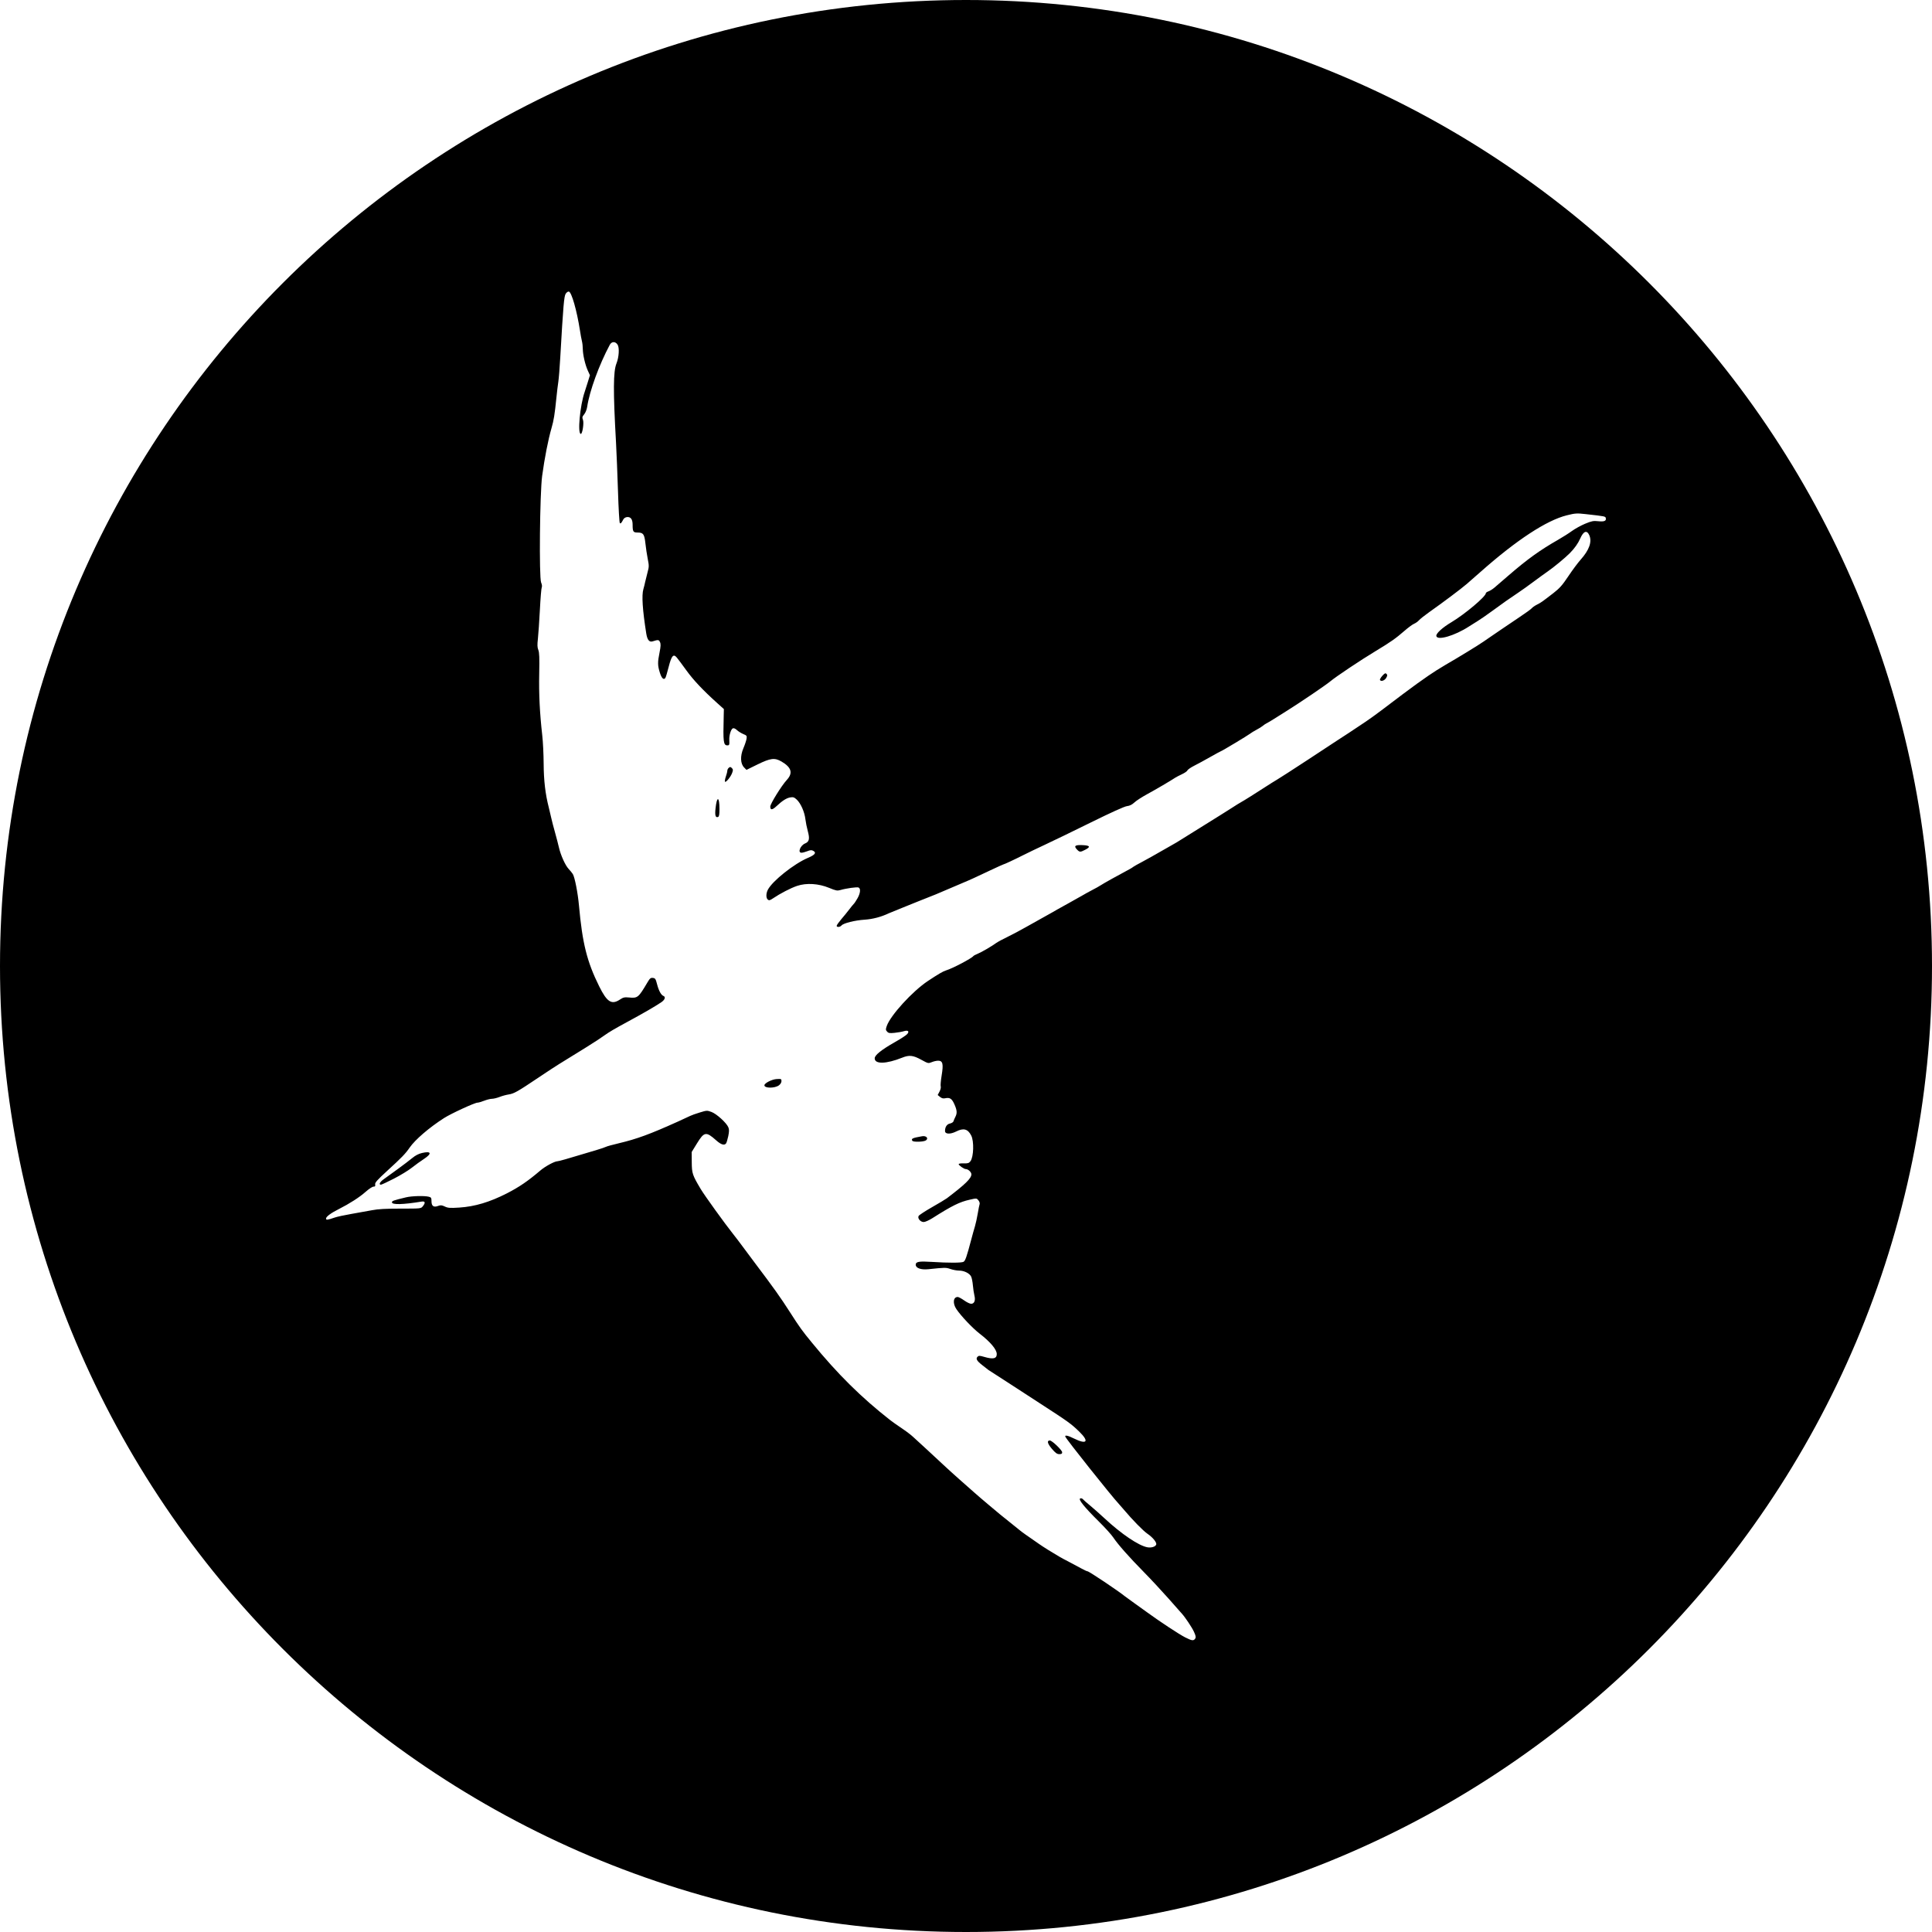
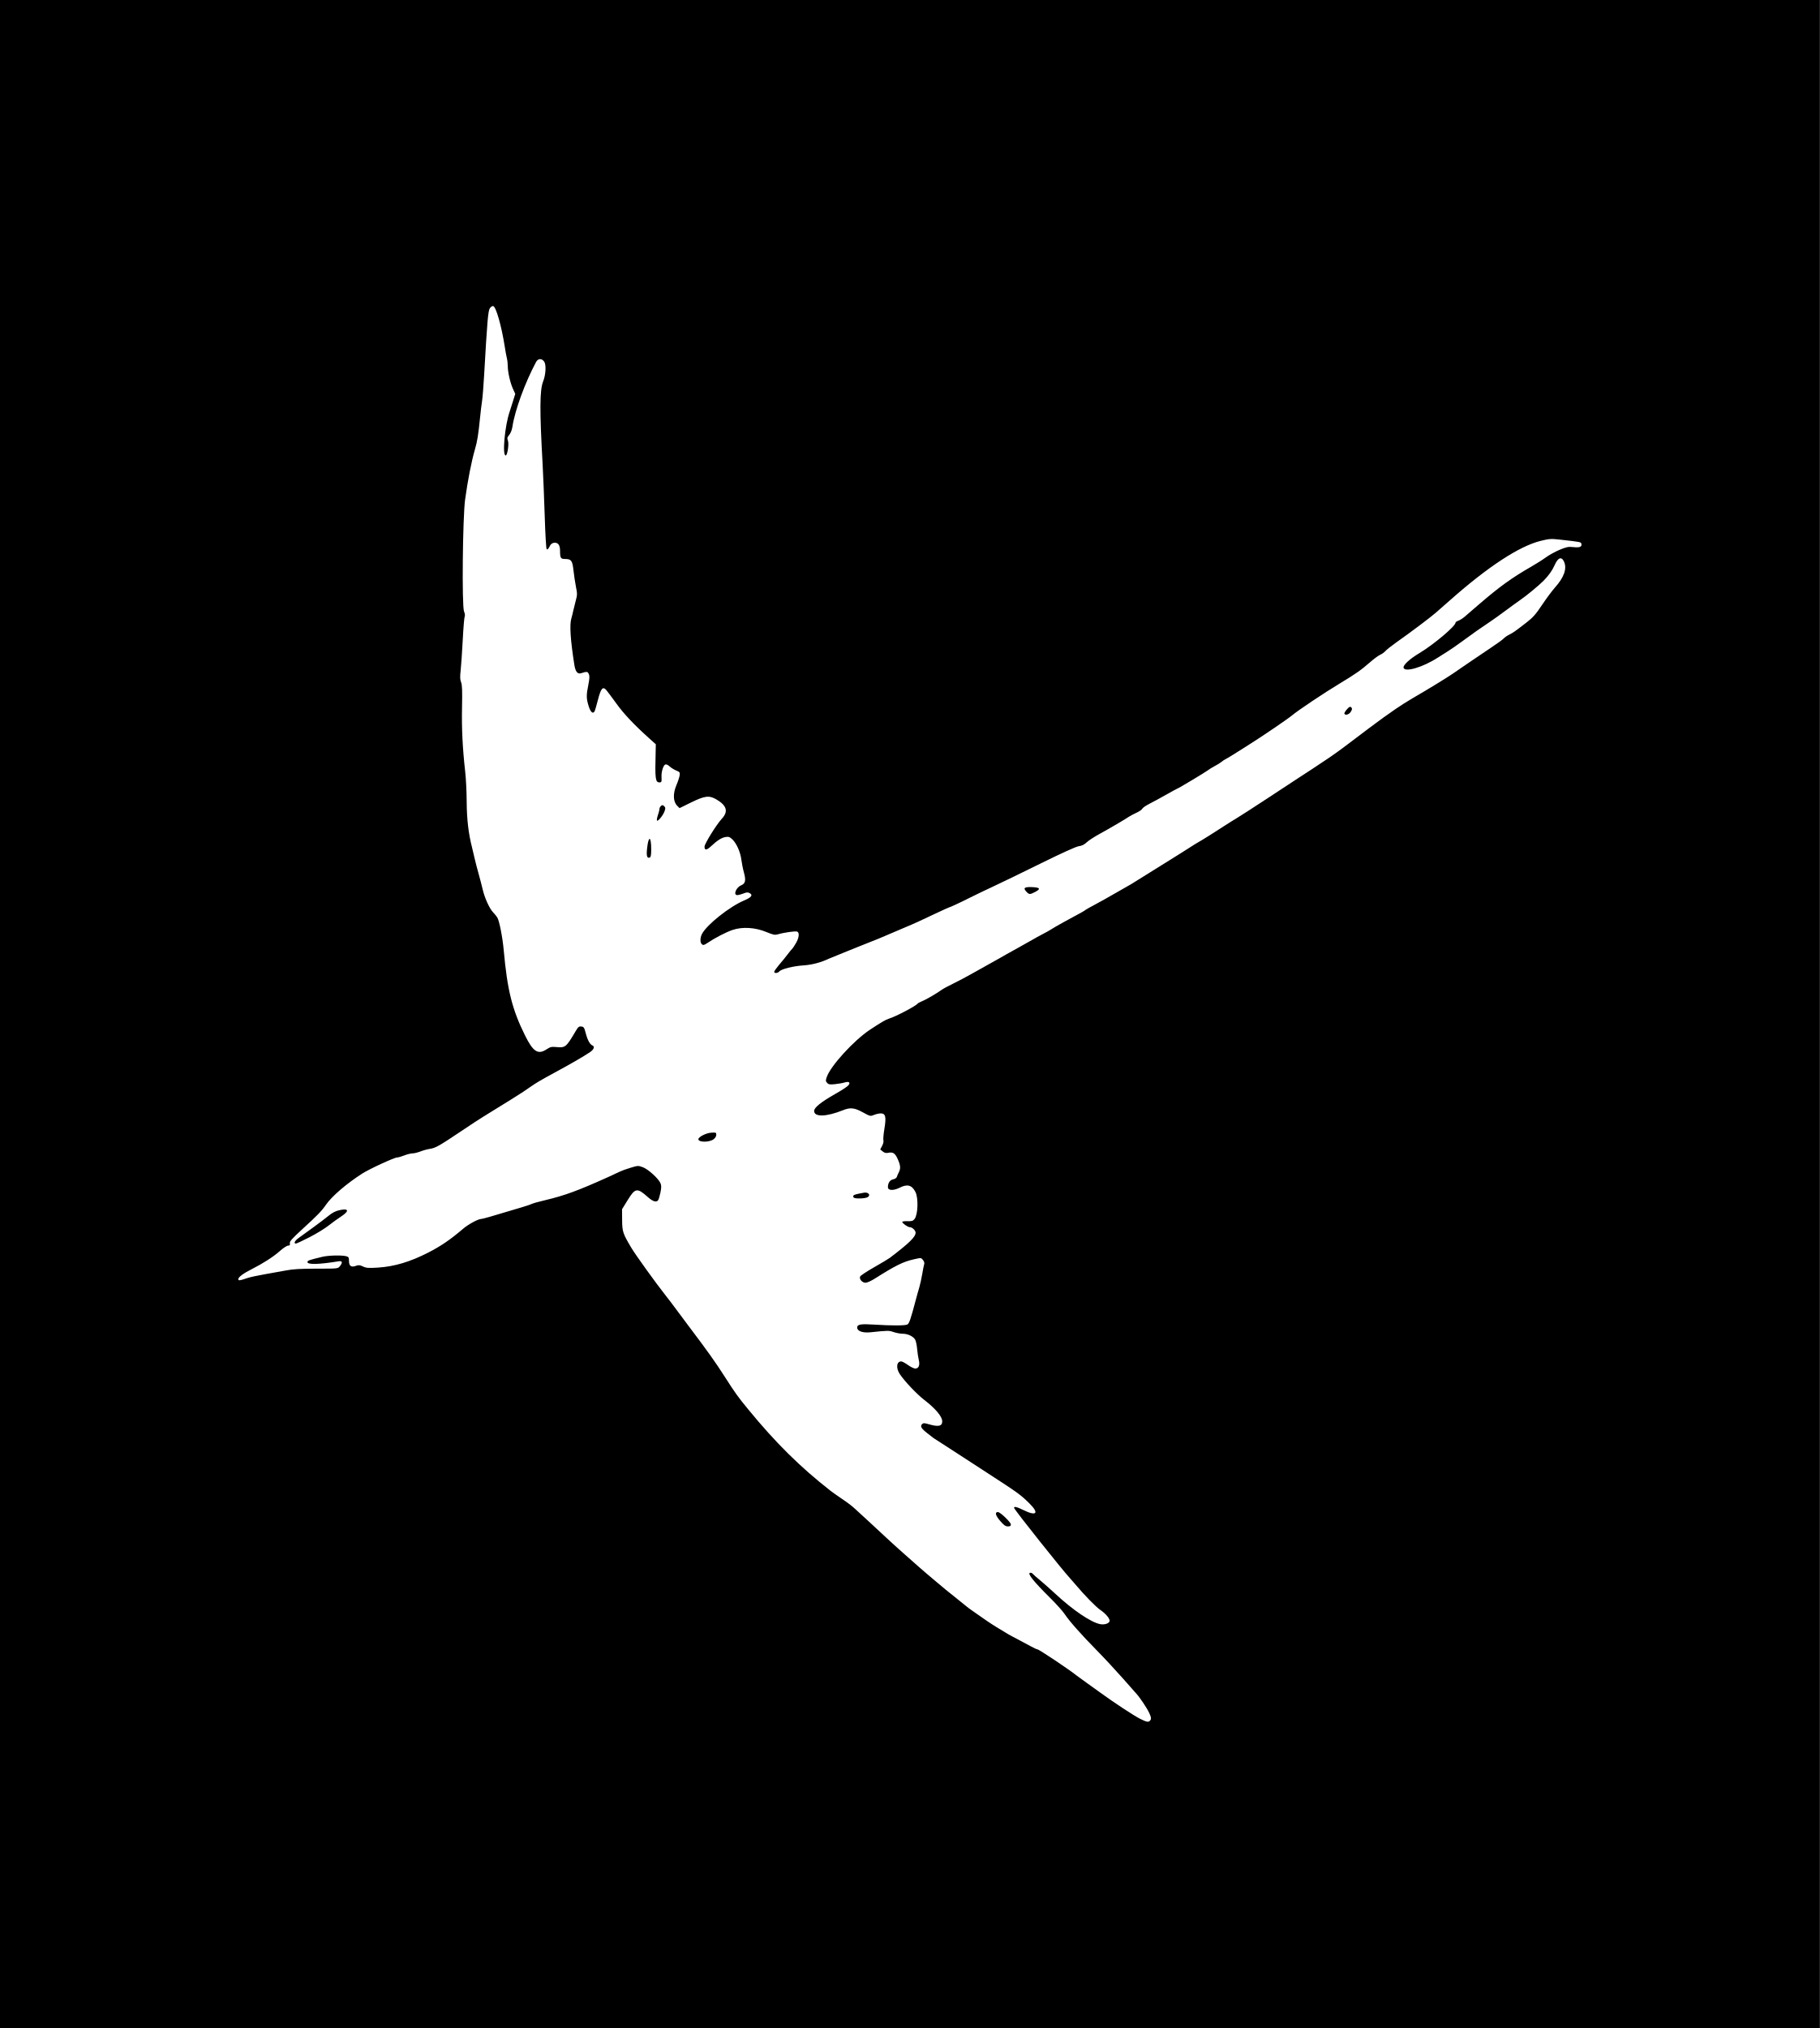
- <svg xmlns="http://www.w3.org/2000/svg" viewBox="-19 6 488 488" overflow="visible">
-   <path class="wm-bird-box" fill="currentColor" fill-rule="evenodd" d="M225 6A244 244 0 1 1 225 494A244 244 0 1 1 225 6ZM280.36 419.58C278.89 418.84 273.92 415.57 270.83 413.31C270.13 412.8 268.63 411.73 267.5 410.92C266.37 410.11 265.33 409.36 265.2 409.25C263.48 407.85 256.07 402.89 255.69 402.89C255.54 402.89 254.78 402.54 254.01 402.11C253.25 401.69 251.9 400.97 251.02 400.51C250.13 400.06 249.08 399.49 248.67 399.25C246.62 398.05 244.6 396.79 243.5 396.02C240.38 393.87 239.03 392.91 238.69 392.61C238.48 392.43 237.37 391.53 236.22 390.62C235.07 389.71 233.9 388.77 233.63 388.54C233.36 388.31 232.03 387.19 230.67 386.06C229.32 384.93 227.71 383.55 227.1 383C226.49 382.46 224.82 380.98 223.4 379.73C221.97 378.47 220.09 376.76 219.2 375.92C218.32 375.08 216.49 373.38 215.14 372.15C213.78 370.91 212.26 369.52 211.76 369.05C211.27 368.58 210.16 367.71 209.3 367.13C207.49 365.9 206.44 365.16 205.9 364.74C198.58 359.02 192.6 353.11 186.04 345.09C183.59 342.11 182.96 341.23 180.52 337.42C178.12 333.67 176.42 331.29 171.59 324.89C170.18 323.01 168.69 321.01 168.28 320.45C167.87 319.88 166.92 318.64 166.17 317.69C164.05 315.03 158.99 308 158 306.35C155.9 302.83 155.75 302.38 155.73 299.57L155.71 296.98L157.04 294.82C158.87 291.84 159.34 291.76 161.88 294.02C163.11 295.12 163.95 295.39 164.39 294.82C164.52 294.65 164.77 293.82 164.95 292.98C165.19 291.78 165.2 291.28 164.97 290.74C164.51 289.62 162.01 287.35 160.72 286.87C159.6 286.46 159.52 286.46 157.76 287C156.76 287.3 155.67 287.69 155.34 287.86C155 288.03 153.61 288.68 152.25 289.29C145.13 292.5 141.88 293.69 137.33 294.77C135.77 295.14 134.29 295.54 134.04 295.68C133.79 295.81 132.84 296.13 131.94 296.4C131.04 296.67 129.64 297.09 128.83 297.33C124.49 298.65 122.13 299.32 121.8 299.32C121.07 299.33 118.72 300.6 117.49 301.65C114.36 304.32 112.15 305.83 109.03 307.43C104.67 309.65 100.96 310.76 97 311.02C94.65 311.17 94.14 311.13 93.35 310.75C92.59 310.39 92.3 310.37 91.67 310.6C90.54 311.03 89.99 310.64 89.99 309.43C89.99 308.57 89.9 308.43 89.31 308.28C88.18 308 85.02 308.08 83.57 308.43C80.34 309.21 80 309.33 80 309.69C80 310.34 82.76 310.28 87.46 309.51C88.41 309.35 88.53 309.79 87.79 310.7C87.32 311.28 87.28 311.28 82.18 311.28C78.4 311.28 76.49 311.39 74.94 311.69C73.79 311.91 71.46 312.33 69.77 312.62C68.07 312.91 66.18 313.32 65.57 313.53C63.72 314.17 63.35 314.21 63.35 313.8C63.35 313.32 64.58 312.4 66.56 311.41C69.29 310.03 71.8 308.42 73.34 307.05C74.15 306.33 75.05 305.73 75.34 305.73C75.75 305.73 75.84 305.61 75.76 305.18C75.67 304.73 76.24 304.09 78.81 301.73C82.44 298.42 83.42 297.41 84.48 295.86C85.88 293.85 89.4 290.82 93.16 288.41C94.92 287.28 100.91 284.52 101.6 284.52C101.85 284.52 102.61 284.3 103.3 284.03C103.99 283.76 104.88 283.54 105.28 283.54C105.67 283.54 106.53 283.33 107.18 283.08C107.83 282.82 108.86 282.54 109.47 282.45C110.81 282.25 111.7 281.75 116.93 278.24C119.16 276.74 121.52 275.19 122.19 274.79C123.85 273.78 127.6 271.46 128.95 270.61C131.84 268.79 132.37 268.45 133.59 267.58C134.91 266.64 136.17 265.9 139.55 264.07C143.48 261.94 146.31 260.31 148 259.18C148.94 258.55 149.21 257.81 148.57 257.56C147.99 257.34 147.39 256.24 146.97 254.61C146.62 253.26 146.5 253.07 145.91 253.01C145.35 252.94 145.15 253.11 144.55 254.12C142.25 258.02 142.07 258.17 139.85 257.95C138.75 257.85 138.42 257.92 137.58 258.48C135.49 259.86 134.32 259.12 132.36 255.16C129.26 248.92 128.1 244.26 127.24 234.71C126.95 231.49 126.16 227.48 125.67 226.75C125.47 226.45 125.01 225.88 124.63 225.48C123.78 224.57 122.63 222.03 122.18 220.06C121.99 219.24 121.54 217.5 121.18 216.22C120.81 214.93 120.37 213.21 120.19 212.39C120.01 211.58 119.75 210.47 119.61 209.93C118.75 206.61 118.34 203.09 118.32 198.95C118.31 196.58 118.15 193.31 117.96 191.68C117.33 186.05 117.09 181.3 117.2 176.14C117.28 172.17 117.23 170.78 116.97 170.16C116.72 169.54 116.69 168.88 116.87 167.32C116.99 166.21 117.22 162.91 117.37 160C117.52 157.08 117.73 154.54 117.84 154.35C117.96 154.14 117.89 153.62 117.68 153.13C117.14 151.83 117.35 130.61 117.94 126.21C118.56 121.67 119.46 117.05 120.31 114.12C120.88 112.16 121.12 110.65 121.54 106.48C121.68 105.05 121.9 103.22 122.03 102.41C122.15 101.6 122.38 98.82 122.52 96.24C123.27 83.15 123.47 80.83 123.89 80.19C124.11 79.85 124.47 79.6 124.69 79.65C125.38 79.78 126.7 84.42 127.49 89.46C127.64 90.48 127.87 91.7 127.99 92.18C128.11 92.65 128.21 93.54 128.21 94.15C128.22 95.6 128.81 98.16 129.48 99.62L130.01 100.78L129.45 102.58C129.15 103.57 128.8 104.66 128.68 105C127.5 108.39 126.83 115.6 127.71 115.6C128.12 115.6 128.54 112.83 128.25 112.05C128.02 111.44 128.06 111.25 128.56 110.65C128.88 110.26 129.21 109.45 129.31 108.78C129.91 104.76 132.32 98.16 135.02 93.1C135.5 92.22 136.43 92.19 136.99 93.05C137.49 93.8 137.35 96.2 136.72 97.78C135.89 99.85 135.86 104.69 136.6 117.82C136.74 120.33 136.96 125.88 137.1 130.14C137.23 134.41 137.44 138 137.56 138.12C137.77 138.33 137.96 138.13 138.45 137.18C138.59 136.91 138.99 136.65 139.34 136.61C140.3 136.5 140.79 137.14 140.79 138.53C140.79 140.26 140.94 140.51 142 140.51C143.48 140.51 143.76 140.88 144.02 143.23C144.14 144.38 144.41 146.15 144.61 147.17C144.95 148.84 144.95 149.16 144.58 150.5C144.36 151.31 144.09 152.42 143.97 152.96C143.86 153.51 143.65 154.34 143.51 154.81C143.05 156.35 143.29 160.03 144.24 166.03C144.5 167.63 145.01 168.26 145.84 168C147.25 167.55 147.43 167.57 147.71 168.2C147.93 168.68 147.9 169.25 147.6 170.78C147.09 173.28 147.1 174.08 147.67 175.9C148.12 177.35 148.67 177.86 149.08 177.2C149.19 177.03 149.56 175.78 149.9 174.44C150.63 171.59 151.09 171.07 151.96 172.1C152.26 172.45 153.33 173.89 154.35 175.3C156.13 177.77 158.56 180.35 162.15 183.58L163.84 185.1L163.8 186.91C163.62 193.47 163.73 194.27 164.74 194.27C165.22 194.27 165.27 194.12 165.21 192.88C165.15 191.74 165.64 190.15 166.11 189.97C166.36 189.87 166.75 190.04 167.15 190.42C167.5 190.75 168.22 191.19 168.74 191.41C169.62 191.77 169.68 191.86 169.57 192.6C169.5 193.04 169.15 194.12 168.77 195C167.93 196.98 168.01 198.92 168.97 199.87L169.55 200.46L172.34 199.09C175.64 197.48 176.68 197.35 178.41 198.36C180.93 199.84 181.34 201.27 179.73 203.01C178.41 204.44 175.56 209.04 175.56 209.73C175.56 210.66 176.06 210.63 177.12 209.64C178.63 208.22 179.67 207.57 180.64 207.41C181.36 207.29 181.63 207.39 182.26 207.98C183.26 208.92 184.21 211.06 184.43 212.89C184.53 213.7 184.8 215.07 185.04 215.93C185.57 217.88 185.41 218.61 184.35 219.05C183.15 219.55 182.43 221.39 183.44 221.39C183.71 221.39 184.37 221.22 184.9 221.01C185.66 220.7 185.99 220.68 186.4 220.9C187.28 221.37 186.87 221.93 185.09 222.68C181.56 224.18 176.11 228.51 174.95 230.74C174.47 231.68 174.46 232.83 174.94 233.23C175.25 233.49 175.48 233.43 176.24 232.92C178.04 231.7 180.74 230.3 182.32 229.77C184.68 228.97 187.77 229.16 190.44 230.27C192.16 230.98 192.49 231.04 193.28 230.81C194.7 230.39 197.42 230.01 197.85 230.17C198.45 230.4 198.33 231.64 197.57 232.94C197.21 233.58 196.78 234.21 196.63 234.34C196.48 234.48 195.98 235.09 195.52 235.7C195.06 236.31 194.15 237.43 193.5 238.18C192.86 238.94 192.33 239.69 192.33 239.85C192.33 240.26 193.2 240.2 193.56 239.76C194.04 239.18 196.91 238.46 199.41 238.3C201.46 238.16 203.56 237.61 205.52 236.68C205.79 236.55 207.29 235.94 208.85 235.32C210.41 234.71 212.18 233.99 212.79 233.73C213.4 233.47 214.68 232.96 215.63 232.6C216.58 232.24 218.19 231.58 219.2 231.13C220.22 230.68 222.16 229.86 223.52 229.29C224.88 228.72 226.43 228.05 226.97 227.79C227.52 227.54 229.39 226.66 231.13 225.84C232.87 225.02 234.35 224.35 234.41 224.35C234.6 224.35 237.22 223.13 239.43 222.01C240.58 221.43 243.08 220.23 244.97 219.35C246.87 218.47 252.07 215.95 256.52 213.75C261.59 211.25 265 209.7 265.65 209.62C266.36 209.54 266.94 209.25 267.54 208.69C268.01 208.24 269.46 207.31 270.74 206.61C272.78 205.51 276.8 203.15 277.9 202.41C278.1 202.27 278.83 201.9 279.52 201.57C280.21 201.25 280.85 200.81 280.93 200.6C281.01 200.38 281.78 199.85 282.63 199.42C283.49 198.99 285.33 197.99 286.73 197.19C288.13 196.4 289.32 195.75 289.38 195.75C289.56 195.75 296.24 191.74 296.76 191.32C297.03 191.1 297.75 190.66 298.36 190.34C298.97 190.02 299.7 189.57 299.97 189.34C300.24 189.11 300.63 188.84 300.83 188.75C301.03 188.66 301.95 188.12 302.86 187.55C303.78 186.97 305.22 186.07 306.07 185.53C309.55 183.35 315.83 179.09 316.98 178.13C318.51 176.86 324.61 172.78 328.57 170.39C332.29 168.15 333.56 167.25 335.72 165.37C336.67 164.54 337.78 163.72 338.19 163.55C338.6 163.38 339.15 162.98 339.43 162.66C339.71 162.35 340.79 161.48 341.85 160.73C345.59 158.09 350.05 154.74 351.5 153.49C352.3 152.79 353.91 151.38 355.07 150.36C364.09 142.38 371.65 137.43 376.76 136.16C378.9 135.63 379.29 135.61 381.45 135.85C386.56 136.42 386.51 136.41 386.61 136.91C386.74 137.6 386.18 137.81 384.66 137.65C383.47 137.52 383.03 137.61 381.38 138.29C380.33 138.73 378.84 139.55 378.07 140.11C377.29 140.68 375.72 141.68 374.56 142.34C369.97 144.96 366.82 147.23 362.07 151.33C360.6 152.6 359.01 153.97 358.53 154.38C358.06 154.79 357.37 155.23 356.99 155.36C356.62 155.49 356.31 155.7 356.31 155.83C356.31 156.67 351.07 161.09 347.6 163.17C345.29 164.55 343.68 166.03 343.8 166.65C344.03 167.87 348.45 166.58 352.05 164.24C352.61 163.87 353.61 163.24 354.26 162.85C354.92 162.45 356.56 161.32 357.92 160.32C360.74 158.25 362.18 157.24 364.46 155.72C365.35 155.13 367.1 153.88 368.35 152.94C369.61 152 371.2 150.85 371.89 150.37C373.44 149.31 376.36 146.89 377.53 145.71C378.74 144.48 379.58 143.29 380.16 141.99C380.97 140.15 381.82 139.84 382.42 141.15C383.18 142.82 382.44 144.92 380.23 147.39C379.55 148.15 378.16 150.02 377.14 151.55C375.62 153.83 374.94 154.59 373.38 155.8C370.41 158.09 370.31 158.16 369.24 158.71C368.69 158.99 368.08 159.41 367.89 159.65C367.69 159.88 366.31 160.89 364.82 161.87C363.33 162.86 361.33 164.21 360.38 164.87C359.43 165.52 358.21 166.35 357.67 166.72C357.13 167.08 356.25 167.68 355.72 168.06C354.51 168.91 349.34 172.08 346.12 173.93C344.79 174.7 342.85 175.93 341.81 176.66C340.77 177.39 339.48 178.29 338.95 178.67C337.97 179.35 333.56 182.66 329.68 185.61C328.53 186.48 326.82 187.71 325.89 188.33C321.89 191.01 321.2 191.46 318.58 193.15C318.11 193.46 314.78 195.64 311.19 198.01C307.59 200.37 304.14 202.6 303.51 202.96C302.88 203.33 301.65 204.1 300.76 204.68C298.72 206.02 294.91 208.41 294.56 208.57C294.41 208.64 293.96 208.91 293.55 209.17C293.15 209.43 292.2 210.03 291.46 210.5C290.71 210.96 289.71 211.6 289.24 211.9C288.76 212.2 287.68 212.88 286.82 213.41C284.9 214.59 283.79 215.28 281.09 216.98C278.11 218.86 278.29 218.75 275.31 220.43C273.81 221.27 272.26 222.16 271.85 222.4C271.45 222.64 270.34 223.25 269.39 223.75C268.44 224.24 267.5 224.78 267.29 224.93C267.09 225.09 266.7 225.34 266.43 225.48C263.54 227.02 259.64 229.19 259.14 229.54C258.79 229.78 257.73 230.38 256.79 230.86C255.85 231.35 254.92 231.87 254.72 232C254.51 232.13 252.74 233.13 250.77 234.22C248.8 235.3 247.03 236.3 246.82 236.44C246.62 236.57 245.62 237.13 244.6 237.68C243.59 238.23 241.59 239.35 240.17 240.16C238.74 240.98 236.63 242.09 235.48 242.65C234.33 243.2 233.05 243.89 232.64 244.18C231.38 245.08 228.99 246.48 227.97 246.9C227.43 247.12 226.93 247.39 226.86 247.49C226.44 248.07 221.6 250.62 219.97 251.11C219.2 251.34 218.03 252.03 215.37 253.79C211.48 256.38 205.95 262.43 204.99 265.14C204.69 266 204.69 266.16 205.07 266.57C205.42 266.96 205.71 267.01 206.98 266.88C207.8 266.8 208.85 266.61 209.3 266.47C210.36 266.15 210.76 266.5 210.15 267.2C209.91 267.49 208.49 268.41 207 269.25C203.62 271.17 201.94 272.52 201.94 273.32C201.94 274.84 204.84 274.77 208.89 273.15C210.66 272.44 211.64 272.55 213.68 273.67C215.43 274.63 215.49 274.64 216.34 274.29C216.82 274.08 217.56 273.92 217.97 273.92C219.14 273.92 219.33 274.74 218.85 277.65C218.63 278.96 218.53 280.21 218.62 280.44C218.7 280.67 218.57 281.24 218.31 281.72L217.85 282.59L218.44 283.07C218.87 283.42 219.24 283.51 219.73 283.41C220.91 283.15 221.43 283.49 222.07 284.93C222.75 286.47 222.8 287.17 222.3 288.14C222.1 288.53 221.89 289.02 221.83 289.24C221.76 289.45 221.37 289.7 220.95 289.79C220.18 289.94 219.7 290.66 219.7 291.67C219.7 292.5 221.02 292.55 222.52 291.8C224.38 290.86 225.46 291.15 226.32 292.82C227.06 294.26 226.94 298.22 226.13 299.3C225.74 299.8 225.49 299.89 224.41 299.85C223.72 299.82 223.15 299.91 223.15 300.04C223.15 300.35 224.49 301.29 224.92 301.29C225.54 301.29 226.36 302.05 226.36 302.62C226.36 303.64 224.83 305.13 220.17 308.67C219.82 308.93 218.13 309.95 216.4 310.93C214.68 311.91 213.16 312.91 213.03 313.14C212.71 313.75 213.49 314.67 214.32 314.67C214.67 314.67 215.64 314.24 216.47 313.72C221.49 310.54 223.35 309.61 225.94 309.03C227.68 308.63 227.68 308.63 228.14 309.19C228.39 309.51 228.53 309.93 228.44 310.15C228.36 310.36 228.15 311.43 227.97 312.51C227.79 313.6 227.47 315.04 227.27 315.72C227.06 316.4 226.64 317.9 226.34 319.05C225.18 323.44 224.82 324.49 224.37 324.72C223.85 325 220.61 325.01 216.37 324.74C213.15 324.53 212.3 324.68 212.3 325.45C212.3 326.31 213.62 326.78 215.49 326.59C219.78 326.14 219.91 326.14 221.08 326.54C221.73 326.76 222.7 326.94 223.26 326.94C224.54 326.94 225.9 327.62 226.3 328.45C226.47 328.81 226.67 329.81 226.74 330.67C226.82 331.54 226.99 332.7 227.13 333.26C227.44 334.49 227.1 335.32 226.29 335.32C225.98 335.32 225.19 334.94 224.52 334.46C223.86 333.99 223.13 333.6 222.91 333.6C221.76 333.6 221.59 335.22 222.58 336.68C223.77 338.44 226.67 341.49 228.43 342.85C231.15 344.94 232.77 346.87 232.77 348.02C232.77 349.18 231.87 349.39 229.63 348.74C228.46 348.4 228.23 348.39 227.92 348.69C227.41 349.2 227.72 349.74 229.16 350.86C229.85 351.4 230.54 351.93 230.67 352.04C230.81 352.14 231.45 352.56 232.1 352.96C232.75 353.37 235.3 355.01 237.77 356.63C240.24 358.24 242.98 360.02 243.86 360.59C250.9 365.15 251.58 365.64 253.67 367.68C256.19 370.15 255.51 370.95 252.25 369.34C250.76 368.59 249.92 368.42 250.08 368.87C250.28 369.49 261.86 384.03 263.64 385.91C263.82 386.1 264.34 386.69 264.79 387.23C267.03 389.89 269.75 392.67 270.82 393.4C272.19 394.33 273.24 395.63 273.04 396.15C272.83 396.7 271.78 397.01 270.79 396.82C268.6 396.41 264.22 393.45 260.01 389.53C258.79 388.4 257.13 386.93 256.32 386.26C255.5 385.6 254.71 384.89 254.54 384.69C254.38 384.5 254.07 384.4 253.85 384.49C253.29 384.7 254.91 386.71 258.53 390.29C260.09 391.83 261.75 393.66 262.21 394.36C263.36 396.09 266.16 399.26 269.92 403.08C271.66 404.85 274.47 407.87 276.17 409.79C277.86 411.71 279.37 413.42 279.52 413.58C280.37 414.51 282.05 417.03 282.57 418.15C283.03 419.14 283.11 419.55 282.91 419.86C282.51 420.5 282.09 420.46 280.36 419.58ZM249.29 372.83C249.29 372.3 246.73 369.85 246.18 369.85C245.38 369.85 245.57 370.63 246.69 371.95C247.6 373.01 248 373.3 248.57 373.3C249.11 373.3 249.29 373.19 249.29 372.83ZM80.48 303.72C82.12 302.88 84.17 301.63 85.05 300.93C85.94 300.23 87.3 299.24 88.08 298.74C90.17 297.37 89.95 296.68 87.6 297.23C86.76 297.42 85.91 297.86 85.13 298.51C84.48 299.05 82.78 300.34 81.36 301.37C79.93 302.4 78.35 303.55 77.84 303.92C76.93 304.58 76.62 305.24 77.22 305.24C77.38 305.24 78.85 304.56 80.48 303.72ZM214.89 294.04C215.61 293.52 214.94 292.82 213.92 293C211.48 293.43 211.1 293.6 211.44 294.14C211.67 294.52 214.35 294.44 214.89 294.04ZM177.75 280.14C178.13 279.86 178.39 279.42 178.39 279.07C178.39 278.52 178.32 278.49 177.16 278.56C175.96 278.63 174.08 279.59 174.08 280.13C174.08 280.91 176.71 280.92 177.75 280.14ZM255.09 220.65C256.53 219.92 256.35 219.56 254.49 219.47C252.58 219.38 252.18 219.66 252.99 220.53C253.69 221.28 253.85 221.29 255.09 220.65ZM162.73 210.33C162.72 207.14 162.08 207.01 161.74 210.14C161.54 211.96 161.72 212.6 162.38 212.35C162.64 212.25 162.73 211.74 162.73 210.33ZM165.94 201.21C166.19 200.51 166.18 200.32 165.85 200C165.54 199.68 165.4 199.67 165.09 199.93C164.88 200.1 164.71 200.44 164.71 200.68C164.71 200.92 164.54 201.58 164.34 202.15C164.14 202.73 164.04 203.31 164.12 203.44C164.32 203.76 165.57 202.24 165.94 201.21ZM331.15 177.2C331.46 176.65 331.47 176.47 331.2 176.21C330.94 175.95 330.75 176.05 330.15 176.71C329.75 177.16 329.49 177.64 329.57 177.77C329.85 178.22 330.77 177.89 331.15 177.2Z" />
+ <svg xmlns="http://www.w3.org/2000/svg" viewBox="6 6 438 488" overflow="visible">
+   <path class="wm-bird-box" fill="currentColor" fill-rule="evenodd" d="M6 6L444 6L444 494L6 494ZM280.36 419.58C278.89 418.84 273.92 415.57 270.83 413.31C270.13 412.8 268.63 411.73 267.5 410.92C266.37 410.11 265.33 409.36 265.2 409.25C263.48 407.85 256.07 402.89 255.69 402.89C255.54 402.89 254.78 402.54 254.01 402.11C253.25 401.69 251.9 400.97 251.02 400.51C250.13 400.06 249.08 399.49 248.67 399.25C246.62 398.05 244.6 396.79 243.5 396.02C240.38 393.87 239.03 392.91 238.69 392.61C238.48 392.43 237.37 391.53 236.22 390.62C235.07 389.71 233.9 388.77 233.63 388.54C233.36 388.31 232.03 387.19 230.67 386.06C229.32 384.93 227.71 383.55 227.1 383C226.49 382.46 224.82 380.98 223.4 379.73C221.97 378.47 220.09 376.76 219.2 375.92C218.32 375.08 216.49 373.38 215.14 372.15C213.78 370.91 212.26 369.52 211.76 369.05C211.27 368.58 210.16 367.71 209.3 367.13C207.49 365.9 206.44 365.16 205.9 364.74C198.58 359.02 192.6 353.11 186.04 345.09C183.59 342.11 182.96 341.23 180.52 337.42C178.12 333.67 176.42 331.29 171.59 324.89C170.18 323.01 168.69 321.01 168.28 320.45C167.87 319.88 166.92 318.64 166.17 317.69C164.05 315.03 158.99 308 158 306.35C155.9 302.83 155.75 302.38 155.73 299.57L155.71 296.98L157.04 294.82C158.87 291.84 159.34 291.76 161.88 294.02C163.11 295.12 163.95 295.39 164.39 294.82C164.52 294.65 164.77 293.82 164.95 292.98C165.19 291.78 165.2 291.28 164.97 290.74C164.51 289.62 162.01 287.35 160.72 286.87C159.6 286.46 159.52 286.46 157.76 287C156.76 287.3 155.67 287.69 155.34 287.86C155 288.03 153.61 288.68 152.25 289.29C145.13 292.5 141.88 293.69 137.33 294.77C135.77 295.14 134.29 295.54 134.04 295.68C133.79 295.81 132.84 296.13 131.94 296.4C131.04 296.67 129.64 297.09 128.83 297.33C124.49 298.65 122.13 299.32 121.8 299.32C121.07 299.33 118.72 300.6 117.49 301.65C114.36 304.32 112.15 305.83 109.03 307.43C104.67 309.65 100.96 310.76 97 311.02C94.65 311.17 94.14 311.13 93.35 310.75C92.59 310.39 92.3 310.37 91.67 310.6C90.54 311.03 89.99 310.64 89.99 309.43C89.99 308.57 89.9 308.43 89.31 308.28C88.18 308 85.02 308.08 83.57 308.43C80.34 309.21 80 309.33 80 309.69C80 310.34 82.76 310.28 87.46 309.51C88.41 309.35 88.53 309.79 87.79 310.7C87.32 311.28 87.28 311.28 82.18 311.28C78.4 311.28 76.49 311.39 74.94 311.69C73.79 311.91 71.46 312.33 69.77 312.62C68.07 312.91 66.18 313.32 65.57 313.53C63.72 314.17 63.35 314.21 63.35 313.8C63.35 313.32 64.58 312.4 66.56 311.41C69.29 310.03 71.8 308.42 73.34 307.05C74.15 306.33 75.05 305.73 75.34 305.73C75.75 305.73 75.84 305.61 75.76 305.18C75.67 304.73 76.24 304.09 78.81 301.73C82.44 298.42 83.42 297.41 84.48 295.86C85.88 293.85 89.4 290.82 93.16 288.41C94.92 287.28 100.91 284.52 101.6 284.52C101.85 284.52 102.61 284.3 103.3 284.03C103.99 283.76 104.88 283.54 105.28 283.54C105.67 283.54 106.53 283.33 107.18 283.08C107.83 282.82 108.86 282.54 109.47 282.45C110.81 282.25 111.7 281.75 116.93 278.24C119.16 276.74 121.52 275.19 122.19 274.79C123.85 273.78 127.6 271.46 128.95 270.61C131.84 268.79 132.37 268.45 133.59 267.58C134.91 266.64 136.17 265.9 139.55 264.07C143.48 261.94 146.31 260.31 148 259.18C148.94 258.55 149.21 257.81 148.57 257.56C147.99 257.34 147.39 256.24 146.97 254.61C146.62 253.26 146.5 253.07 145.91 253.01C145.35 252.94 145.15 253.11 144.55 254.12C142.25 258.02 142.07 258.17 139.85 257.95C138.75 257.85 138.42 257.92 137.58 258.48C135.49 259.86 134.32 259.12 132.36 255.16C129.26 248.92 128.1 244.26 127.24 234.71C126.95 231.49 126.16 227.48 125.67 226.75C125.47 226.45 125.01 225.88 124.63 225.48C123.78 224.57 122.63 222.03 122.18 220.06C121.99 219.24 121.54 217.5 121.18 216.22C120.81 214.93 120.37 213.21 120.19 212.39C120.01 211.58 119.75 210.47 119.61 209.93C118.75 206.61 118.34 203.09 118.32 198.95C118.31 196.58 118.15 193.31 117.96 191.68C117.33 186.05 117.09 181.3 117.2 176.14C117.28 172.17 117.23 170.78 116.97 170.16C116.72 169.54 116.69 168.88 116.87 167.32C116.99 166.21 117.22 162.91 117.37 160C117.52 157.08 117.73 154.54 117.84 154.35C117.96 154.14 117.89 153.62 117.68 153.13C117.14 151.83 117.35 130.61 117.94 126.21C118.56 121.67 119.46 117.05 120.31 114.12C120.88 112.16 121.12 110.65 121.54 106.48C121.68 105.05 121.9 103.22 122.03 102.41C122.15 101.6 122.38 98.82 122.52 96.24C123.27 83.15 123.47 80.83 123.89 80.19C124.11 79.85 124.47 79.6 124.69 79.65C125.38 79.78 126.7 84.42 127.49 89.46C127.64 90.48 127.87 91.7 127.99 92.18C128.11 92.65 128.21 93.54 128.21 94.15C128.22 95.6 128.81 98.16 129.48 99.62L130.01 100.78L129.45 102.58C129.15 103.57 128.8 104.66 128.68 105C127.5 108.39 126.83 115.6 127.71 115.6C128.12 115.6 128.54 112.83 128.25 112.05C128.02 111.44 128.06 111.25 128.56 110.65C128.88 110.26 129.21 109.45 129.31 108.78C129.91 104.76 132.32 98.16 135.02 93.1C135.5 92.22 136.43 92.19 136.99 93.05C137.49 93.8 137.35 96.2 136.72 97.78C135.89 99.85 135.86 104.69 136.6 117.82C136.74 120.33 136.96 125.88 137.1 130.14C137.23 134.41 137.44 138 137.56 138.12C137.77 138.33 137.96 138.13 138.45 137.18C138.59 136.91 138.99 136.65 139.34 136.61C140.3 136.5 140.79 137.14 140.79 138.53C140.79 140.26 140.94 140.51 142 140.51C143.48 140.51 143.76 140.88 144.02 143.23C144.14 144.38 144.41 146.15 144.61 147.17C144.95 148.84 144.95 149.16 144.58 150.5C144.36 151.31 144.09 152.42 143.97 152.96C143.86 153.51 143.65 154.34 143.51 154.81C143.05 156.35 143.29 160.03 144.24 166.03C144.5 167.63 145.01 168.26 145.84 168C147.25 167.55 147.43 167.57 147.71 168.2C147.93 168.68 147.9 169.25 147.6 170.78C147.09 173.28 147.1 174.08 147.67 175.9C148.12 177.35 148.67 177.86 149.08 177.2C149.19 177.03 149.56 175.78 149.9 174.44C150.63 171.59 151.09 171.07 151.96 172.1C152.26 172.45 153.33 173.89 154.35 175.3C156.13 177.77 158.56 180.35 162.15 183.58L163.84 185.1L163.8 186.91C163.62 193.47 163.73 194.27 164.74 194.27C165.22 194.27 165.27 194.12 165.21 192.88C165.15 191.74 165.64 190.15 166.11 189.97C166.36 189.87 166.75 190.04 167.15 190.42C167.5 190.75 168.22 191.19 168.74 191.41C169.62 191.77 169.68 191.86 169.57 192.6C169.5 193.04 169.15 194.12 168.77 195C167.93 196.98 168.01 198.92 168.97 199.87L169.55 200.46L172.34 199.09C175.64 197.48 176.68 197.35 178.41 198.36C180.93 199.84 181.34 201.27 179.73 203.01C178.41 204.44 175.56 209.04 175.56 209.73C175.56 210.66 176.06 210.63 177.12 209.64C178.63 208.22 179.67 207.57 180.64 207.41C181.36 207.29 181.63 207.39 182.26 207.98C183.26 208.92 184.21 211.06 184.43 212.89C184.53 213.7 184.8 215.07 185.04 215.93C185.57 217.88 185.41 218.61 184.35 219.05C183.15 219.55 182.43 221.39 183.44 221.39C183.71 221.39 184.37 221.22 184.9 221.01C185.66 220.7 185.99 220.68 186.4 220.9C187.28 221.37 186.87 221.93 185.09 222.68C181.56 224.18 176.11 228.51 174.95 230.74C174.47 231.68 174.46 232.83 174.94 233.23C175.25 233.49 175.48 233.43 176.24 232.92C178.04 231.7 180.74 230.3 182.32 229.77C184.68 228.97 187.77 229.16 190.44 230.27C192.16 230.98 192.49 231.04 193.28 230.81C194.7 230.39 197.42 230.01 197.85 230.17C198.45 230.4 198.33 231.64 197.57 232.94C197.21 233.58 196.78 234.21 196.63 234.34C196.48 234.48 195.98 235.09 195.52 235.7C195.06 236.31 194.15 237.43 193.5 238.18C192.86 238.94 192.33 239.69 192.33 239.85C192.33 240.26 193.2 240.2 193.56 239.76C194.04 239.18 196.91 238.46 199.41 238.3C201.46 238.16 203.56 237.61 205.52 236.68C205.79 236.55 207.29 235.94 208.85 235.32C210.41 234.71 212.18 233.99 212.79 233.73C213.4 233.47 214.68 232.96 215.63 232.6C216.58 232.24 218.19 231.58 219.2 231.13C220.22 230.68 222.16 229.86 223.52 229.29C224.88 228.72 226.43 228.05 226.97 227.79C227.52 227.54 229.39 226.66 231.13 225.84C232.87 225.02 234.35 224.35 234.41 224.35C234.6 224.35 237.22 223.13 239.43 222.01C240.58 221.43 243.08 220.23 244.97 219.35C246.87 218.47 252.07 215.95 256.52 213.75C261.59 211.25 265 209.7 265.65 209.62C266.36 209.54 266.94 209.25 267.54 208.69C268.01 208.24 269.46 207.31 270.74 206.61C272.78 205.51 276.8 203.15 277.9 202.41C278.1 202.27 278.83 201.9 279.52 201.57C280.21 201.25 280.85 200.81 280.93 200.6C281.01 200.38 281.78 199.85 282.63 199.42C283.49 198.99 285.33 197.99 286.73 197.19C288.13 196.4 289.32 195.75 289.38 195.75C289.56 195.75 296.24 191.74 296.76 191.32C297.03 191.1 297.75 190.66 298.36 190.34C298.97 190.02 299.7 189.57 299.97 189.34C300.24 189.11 300.63 188.84 300.83 188.75C301.03 188.66 301.95 188.12 302.86 187.55C303.78 186.97 305.22 186.07 306.07 185.53C309.55 183.35 315.83 179.09 316.98 178.13C318.51 176.86 324.61 172.78 328.57 170.39C332.29 168.15 333.56 167.25 335.72 165.37C336.67 164.54 337.78 163.72 338.19 163.55C338.6 163.38 339.15 162.98 339.43 162.66C339.71 162.35 340.79 161.48 341.85 160.73C345.59 158.09 350.05 154.74 351.5 153.49C352.3 152.79 353.91 151.38 355.07 150.36C364.09 142.38 371.65 137.43 376.76 136.16C378.9 135.63 379.29 135.61 381.45 135.85C386.56 136.42 386.51 136.41 386.61 136.91C386.74 137.6 386.18 137.81 384.66 137.65C383.47 137.52 383.03 137.61 381.38 138.29C380.33 138.73 378.84 139.55 378.07 140.11C377.29 140.68 375.72 141.68 374.56 142.34C369.97 144.96 366.82 147.23 362.07 151.33C360.6 152.6 359.01 153.97 358.53 154.38C358.06 154.79 357.37 155.23 356.99 155.36C356.62 155.49 356.31 155.7 356.31 155.83C356.31 156.67 351.07 161.09 347.6 163.17C345.29 164.55 343.68 166.03 343.8 166.65C344.03 167.87 348.45 166.58 352.05 164.24C352.61 163.87 353.61 163.24 354.26 162.85C354.92 162.45 356.56 161.32 357.92 160.32C360.74 158.25 362.18 157.24 364.46 155.72C365.35 155.13 367.1 153.88 368.35 152.94C369.61 152 371.2 150.85 371.89 150.37C373.44 149.31 376.36 146.89 377.53 145.71C378.74 144.48 379.58 143.29 380.16 141.99C380.97 140.15 381.82 139.84 382.42 141.15C383.18 142.82 382.44 144.92 380.23 147.39C379.55 148.15 378.16 150.02 377.14 151.55C375.62 153.83 374.94 154.59 373.38 155.8C370.41 158.09 370.31 158.16 369.24 158.71C368.69 158.99 368.08 159.41 367.89 159.65C367.69 159.88 366.31 160.89 364.82 161.87C363.33 162.86 361.33 164.21 360.38 164.87C359.43 165.52 358.21 166.35 357.67 166.72C357.13 167.08 356.25 167.68 355.72 168.06C354.51 168.91 349.34 172.08 346.12 173.93C344.79 174.7 342.85 175.93 341.81 176.66C340.77 177.39 339.48 178.29 338.95 178.67C337.97 179.35 333.56 182.66 329.68 185.61C328.53 186.48 326.82 187.71 325.89 188.33C321.89 191.01 321.2 191.46 318.58 193.15C318.11 193.46 314.78 195.64 311.19 198.01C307.59 200.37 304.14 202.6 303.51 202.96C302.88 203.33 301.65 204.1 300.76 204.68C298.72 206.02 294.91 208.41 294.56 208.57C294.41 208.64 293.96 208.91 293.55 209.17C293.15 209.43 292.2 210.03 291.46 210.5C290.71 210.96 289.71 211.6 289.24 211.9C288.76 212.2 287.68 212.88 286.82 213.41C284.9 214.59 283.79 215.28 281.09 216.98C278.11 218.86 278.29 218.75 275.31 220.43C273.81 221.27 272.26 222.16 271.85 222.4C271.45 222.64 270.34 223.25 269.39 223.75C268.44 224.24 267.5 224.78 267.29 224.93C267.09 225.09 266.7 225.34 266.43 225.48C263.54 227.02 259.64 229.19 259.14 229.54C258.79 229.78 257.73 230.38 256.79 230.86C255.85 231.35 254.92 231.87 254.72 232C254.51 232.13 252.74 233.13 250.77 234.22C248.8 235.3 247.03 236.3 246.82 236.44C246.62 236.57 245.62 237.13 244.6 237.68C243.59 238.23 241.59 239.35 240.17 240.16C238.74 240.98 236.63 242.09 235.48 242.65C234.33 243.2 233.05 243.89 232.64 244.18C231.38 245.08 228.99 246.48 227.97 246.9C227.43 247.12 226.93 247.39 226.86 247.49C226.44 248.07 221.6 250.62 219.97 251.11C219.2 251.34 218.03 252.03 215.37 253.79C211.48 256.38 205.95 262.43 204.99 265.14C204.69 266 204.69 266.16 205.07 266.57C205.42 266.96 205.71 267.01 206.98 266.88C207.8 266.8 208.85 266.61 209.3 266.47C210.36 266.15 210.76 266.5 210.15 267.2C209.91 267.49 208.49 268.41 207 269.25C203.62 271.17 201.94 272.52 201.94 273.32C201.94 274.84 204.84 274.77 208.89 273.15C210.66 272.44 211.64 272.55 213.68 273.67C215.43 274.63 215.49 274.64 216.34 274.29C216.82 274.08 217.56 273.92 217.97 273.92C219.14 273.92 219.33 274.74 218.85 277.65C218.63 278.96 218.53 280.21 218.62 280.44C218.7 280.67 218.57 281.24 218.31 281.72L217.85 282.59L218.44 283.07C218.87 283.42 219.24 283.51 219.73 283.41C220.91 283.15 221.43 283.49 222.07 284.93C222.75 286.47 222.8 287.17 222.3 288.14C222.1 288.53 221.89 289.02 221.83 289.24C221.76 289.45 221.37 289.7 220.95 289.79C220.18 289.94 219.7 290.66 219.7 291.67C219.7 292.5 221.02 292.55 222.52 291.8C224.38 290.86 225.46 291.15 226.32 292.82C227.06 294.26 226.94 298.22 226.13 299.3C225.74 299.8 225.49 299.89 224.41 299.85C223.72 299.82 223.15 299.91 223.15 300.04C223.15 300.35 224.49 301.29 224.92 301.29C225.54 301.29 226.36 302.05 226.36 302.62C226.36 303.64 224.83 305.13 220.17 308.67C219.82 308.93 218.13 309.95 216.4 310.93C214.68 311.91 213.16 312.91 213.03 313.14C212.71 313.75 213.49 314.67 214.32 314.67C214.67 314.67 215.64 314.24 216.47 313.72C221.49 310.54 223.35 309.61 225.94 309.03C227.68 308.63 227.68 308.63 228.14 309.19C228.39 309.51 228.53 309.93 228.44 310.15C228.36 310.36 228.15 311.43 227.97 312.51C227.79 313.6 227.47 315.04 227.27 315.72C227.06 316.4 226.64 317.9 226.34 319.05C225.18 323.44 224.82 324.49 224.37 324.72C223.85 325 220.61 325.01 216.37 324.74C213.15 324.53 212.3 324.68 212.3 325.45C212.3 326.31 213.62 326.78 215.49 326.59C219.78 326.14 219.91 326.14 221.08 326.54C221.73 326.76 222.7 326.94 223.26 326.94C224.54 326.94 225.9 327.62 226.3 328.45C226.47 328.81 226.67 329.81 226.74 330.67C226.82 331.54 226.99 332.7 227.13 333.26C227.44 334.49 227.1 335.32 226.29 335.32C225.98 335.32 225.19 334.94 224.52 334.46C223.86 333.99 223.13 333.6 222.91 333.6C221.76 333.6 221.59 335.22 222.58 336.68C223.77 338.44 226.67 341.49 228.43 342.85C231.15 344.94 232.77 346.87 232.77 348.02C232.77 349.18 231.87 349.39 229.63 348.74C228.46 348.4 228.23 348.39 227.92 348.69C227.41 349.2 227.72 349.74 229.16 350.86C229.85 351.4 230.54 351.93 230.67 352.04C230.81 352.14 231.45 352.56 232.1 352.96C232.75 353.37 235.3 355.01 237.77 356.63C240.24 358.24 242.98 360.02 243.86 360.59C250.9 365.15 251.58 365.64 253.67 367.68C256.19 370.15 255.51 370.95 252.25 369.34C250.76 368.59 249.92 368.42 250.08 368.87C250.28 369.49 261.86 384.03 263.64 385.91C263.82 386.1 264.34 386.69 264.79 387.23C267.03 389.89 269.75 392.67 270.82 393.4C272.19 394.33 273.24 395.63 273.04 396.15C272.83 396.7 271.78 397.01 270.79 396.82C268.6 396.41 264.22 393.45 260.01 389.53C258.79 388.4 257.13 386.93 256.32 386.26C255.5 385.6 254.71 384.89 254.54 384.69C254.38 384.5 254.07 384.4 253.85 384.49C253.29 384.7 254.91 386.71 258.53 390.29C260.09 391.83 261.75 393.66 262.21 394.36C263.36 396.09 266.16 399.26 269.92 403.08C271.66 404.85 274.47 407.87 276.17 409.79C277.86 411.71 279.37 413.42 279.52 413.58C280.37 414.51 282.05 417.03 282.57 418.15C283.03 419.14 283.11 419.55 282.91 419.86C282.51 420.5 282.09 420.46 280.36 419.58ZM249.29 372.83C249.29 372.3 246.73 369.85 246.18 369.85C245.38 369.85 245.57 370.63 246.69 371.95C247.6 373.01 248 373.3 248.57 373.3C249.11 373.3 249.29 373.19 249.29 372.83ZM80.48 303.72C82.12 302.88 84.17 301.63 85.05 300.93C85.94 300.23 87.3 299.24 88.08 298.74C90.17 297.37 89.95 296.68 87.6 297.23C86.76 297.42 85.91 297.86 85.13 298.51C84.48 299.05 82.78 300.34 81.36 301.37C79.93 302.4 78.35 303.55 77.84 303.92C76.93 304.58 76.62 305.24 77.22 305.24C77.38 305.24 78.85 304.56 80.48 303.72ZM214.89 294.04C215.61 293.52 214.94 292.82 213.92 293C211.48 293.43 211.1 293.6 211.44 294.14C211.67 294.52 214.35 294.44 214.89 294.04ZM177.75 280.14C178.13 279.86 178.39 279.42 178.39 279.07C178.39 278.52 178.32 278.49 177.16 278.56C175.96 278.63 174.08 279.59 174.08 280.13C174.08 280.91 176.71 280.92 177.75 280.14ZM255.09 220.65C256.53 219.92 256.35 219.56 254.49 219.47C252.58 219.38 252.18 219.66 252.99 220.53C253.69 221.28 253.85 221.29 255.09 220.65ZM162.73 210.33C162.72 207.14 162.08 207.01 161.74 210.14C161.54 211.96 161.72 212.6 162.38 212.35C162.64 212.25 162.73 211.74 162.73 210.33ZM165.94 201.21C166.19 200.51 166.18 200.32 165.85 200C165.54 199.68 165.4 199.67 165.09 199.93C164.88 200.1 164.71 200.44 164.71 200.68C164.71 200.92 164.54 201.58 164.34 202.15C164.14 202.73 164.04 203.31 164.12 203.44C164.32 203.76 165.57 202.24 165.94 201.21ZM331.15 177.2C331.46 176.65 331.47 176.47 331.2 176.21C330.94 175.95 330.75 176.05 330.15 176.71C329.75 177.16 329.49 177.64 329.57 177.77C329.85 178.22 330.77 177.89 331.15 177.2Z" />
</svg>
